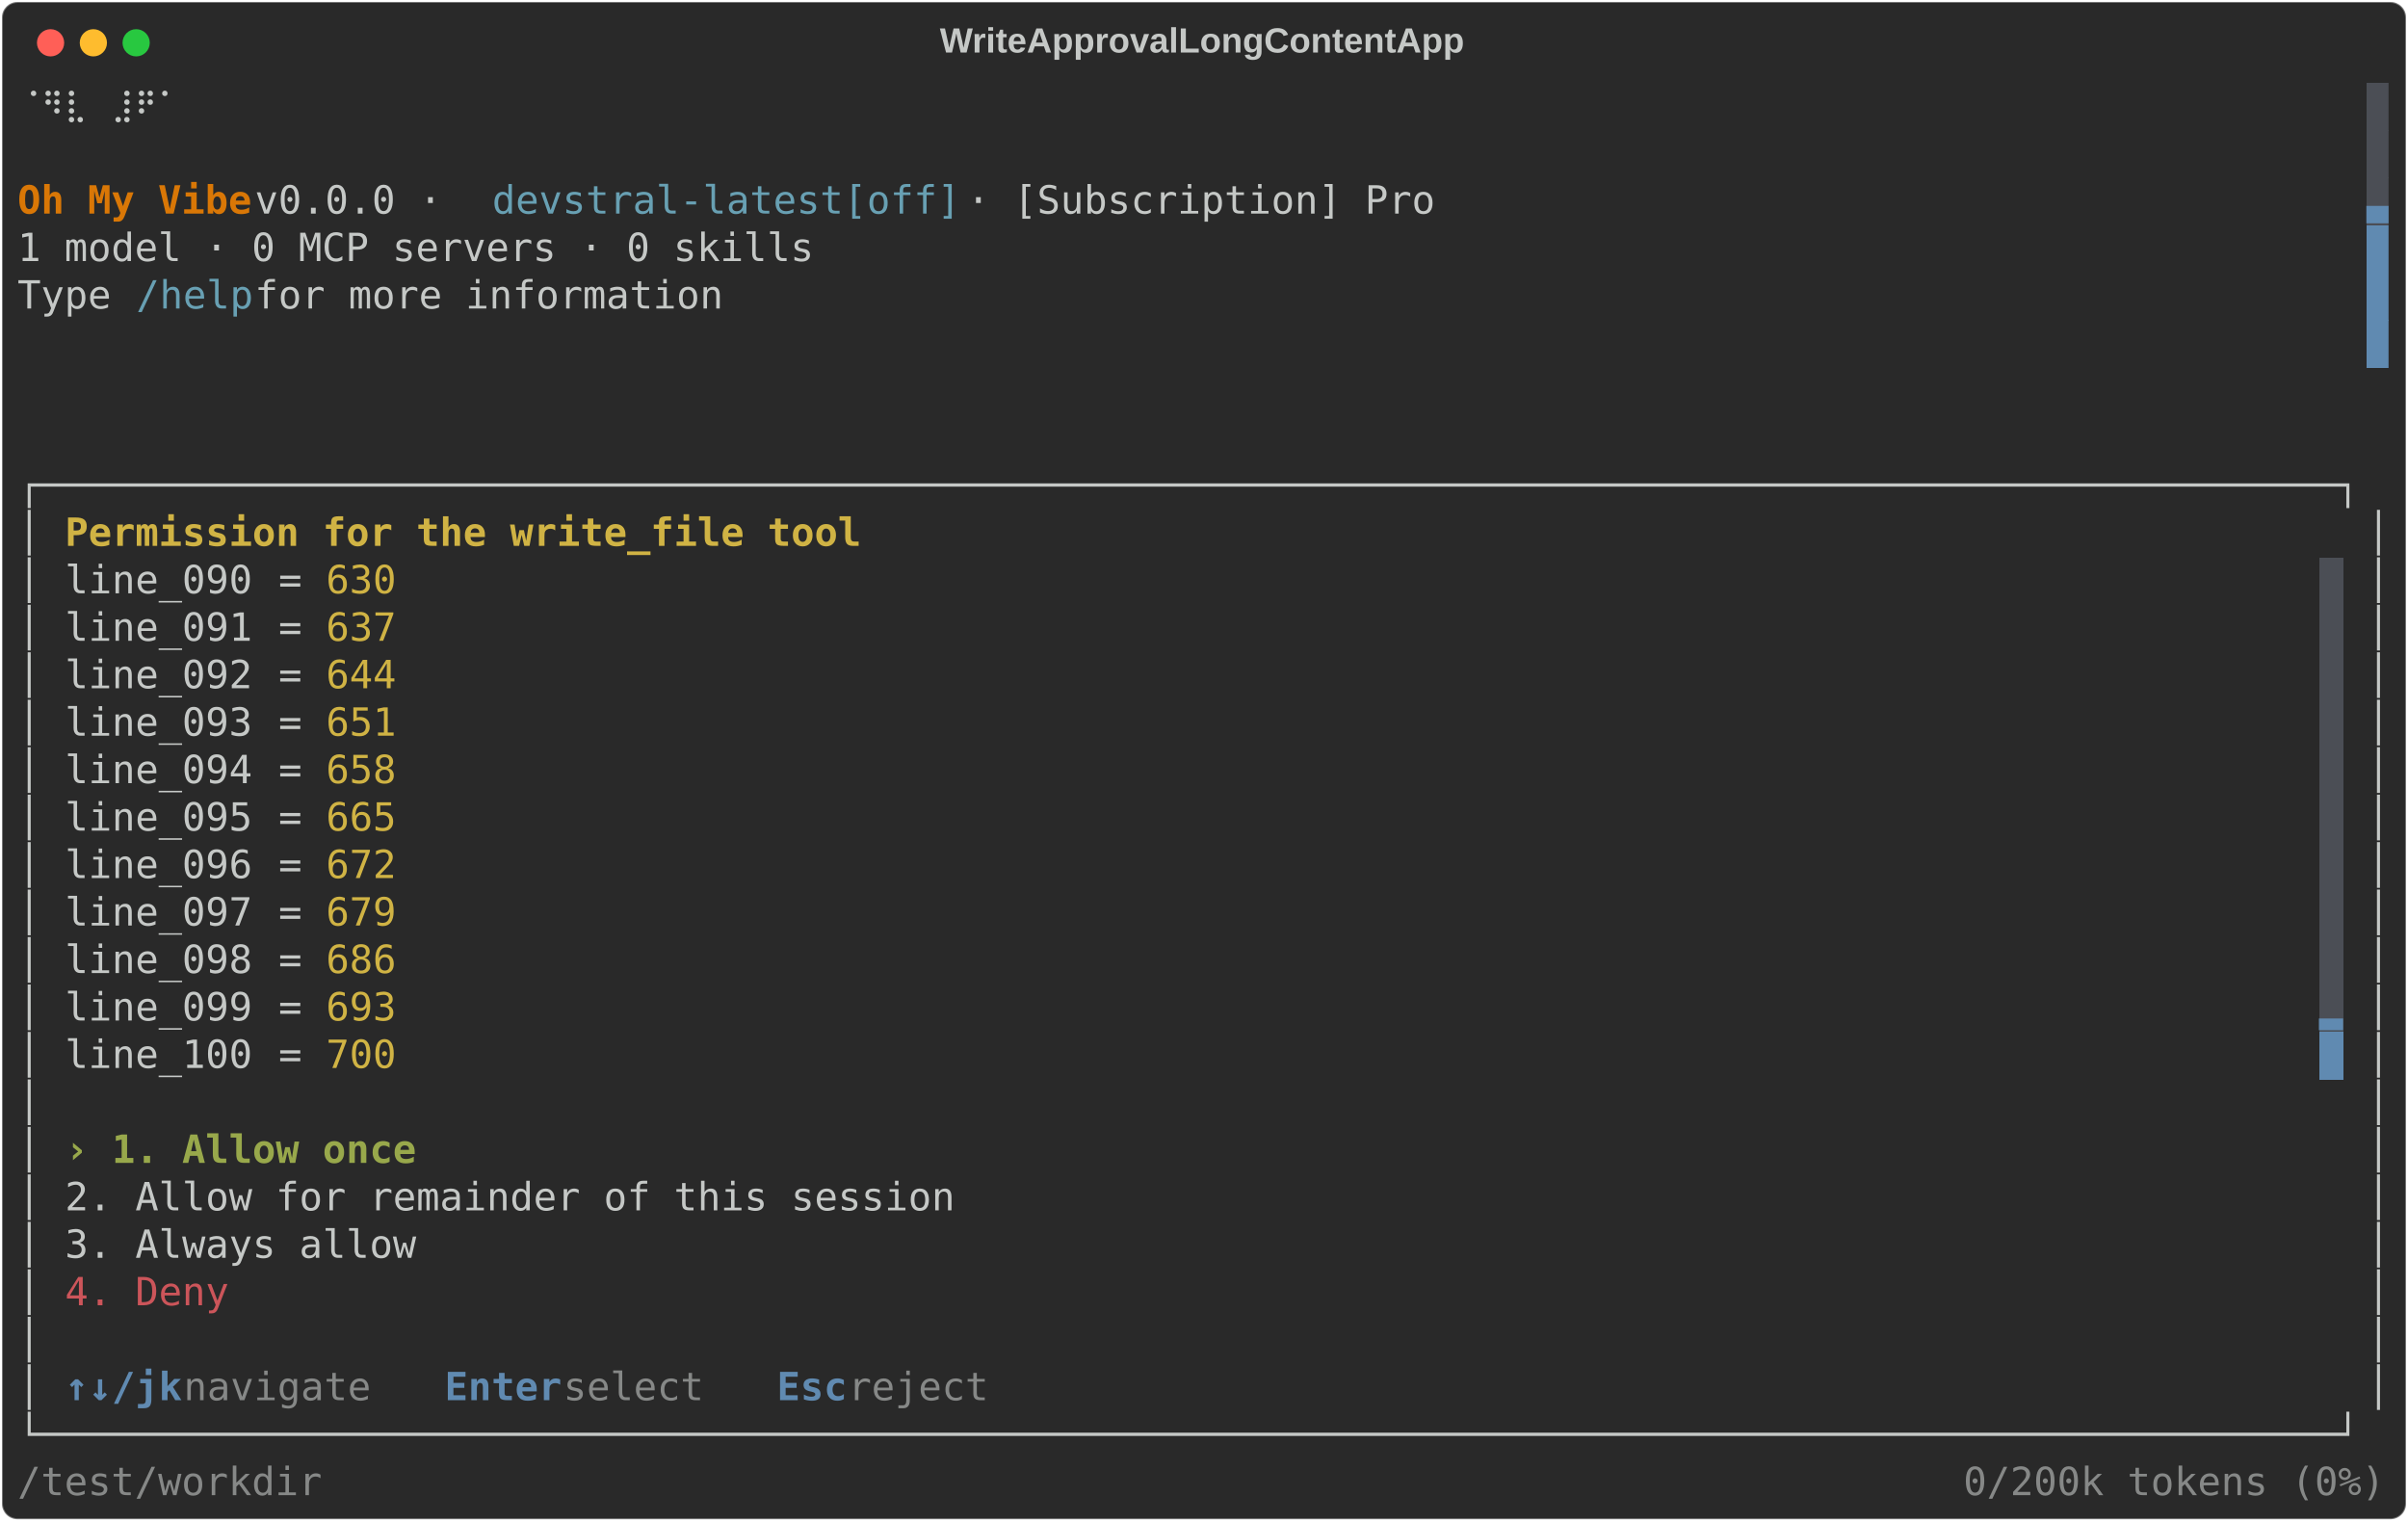
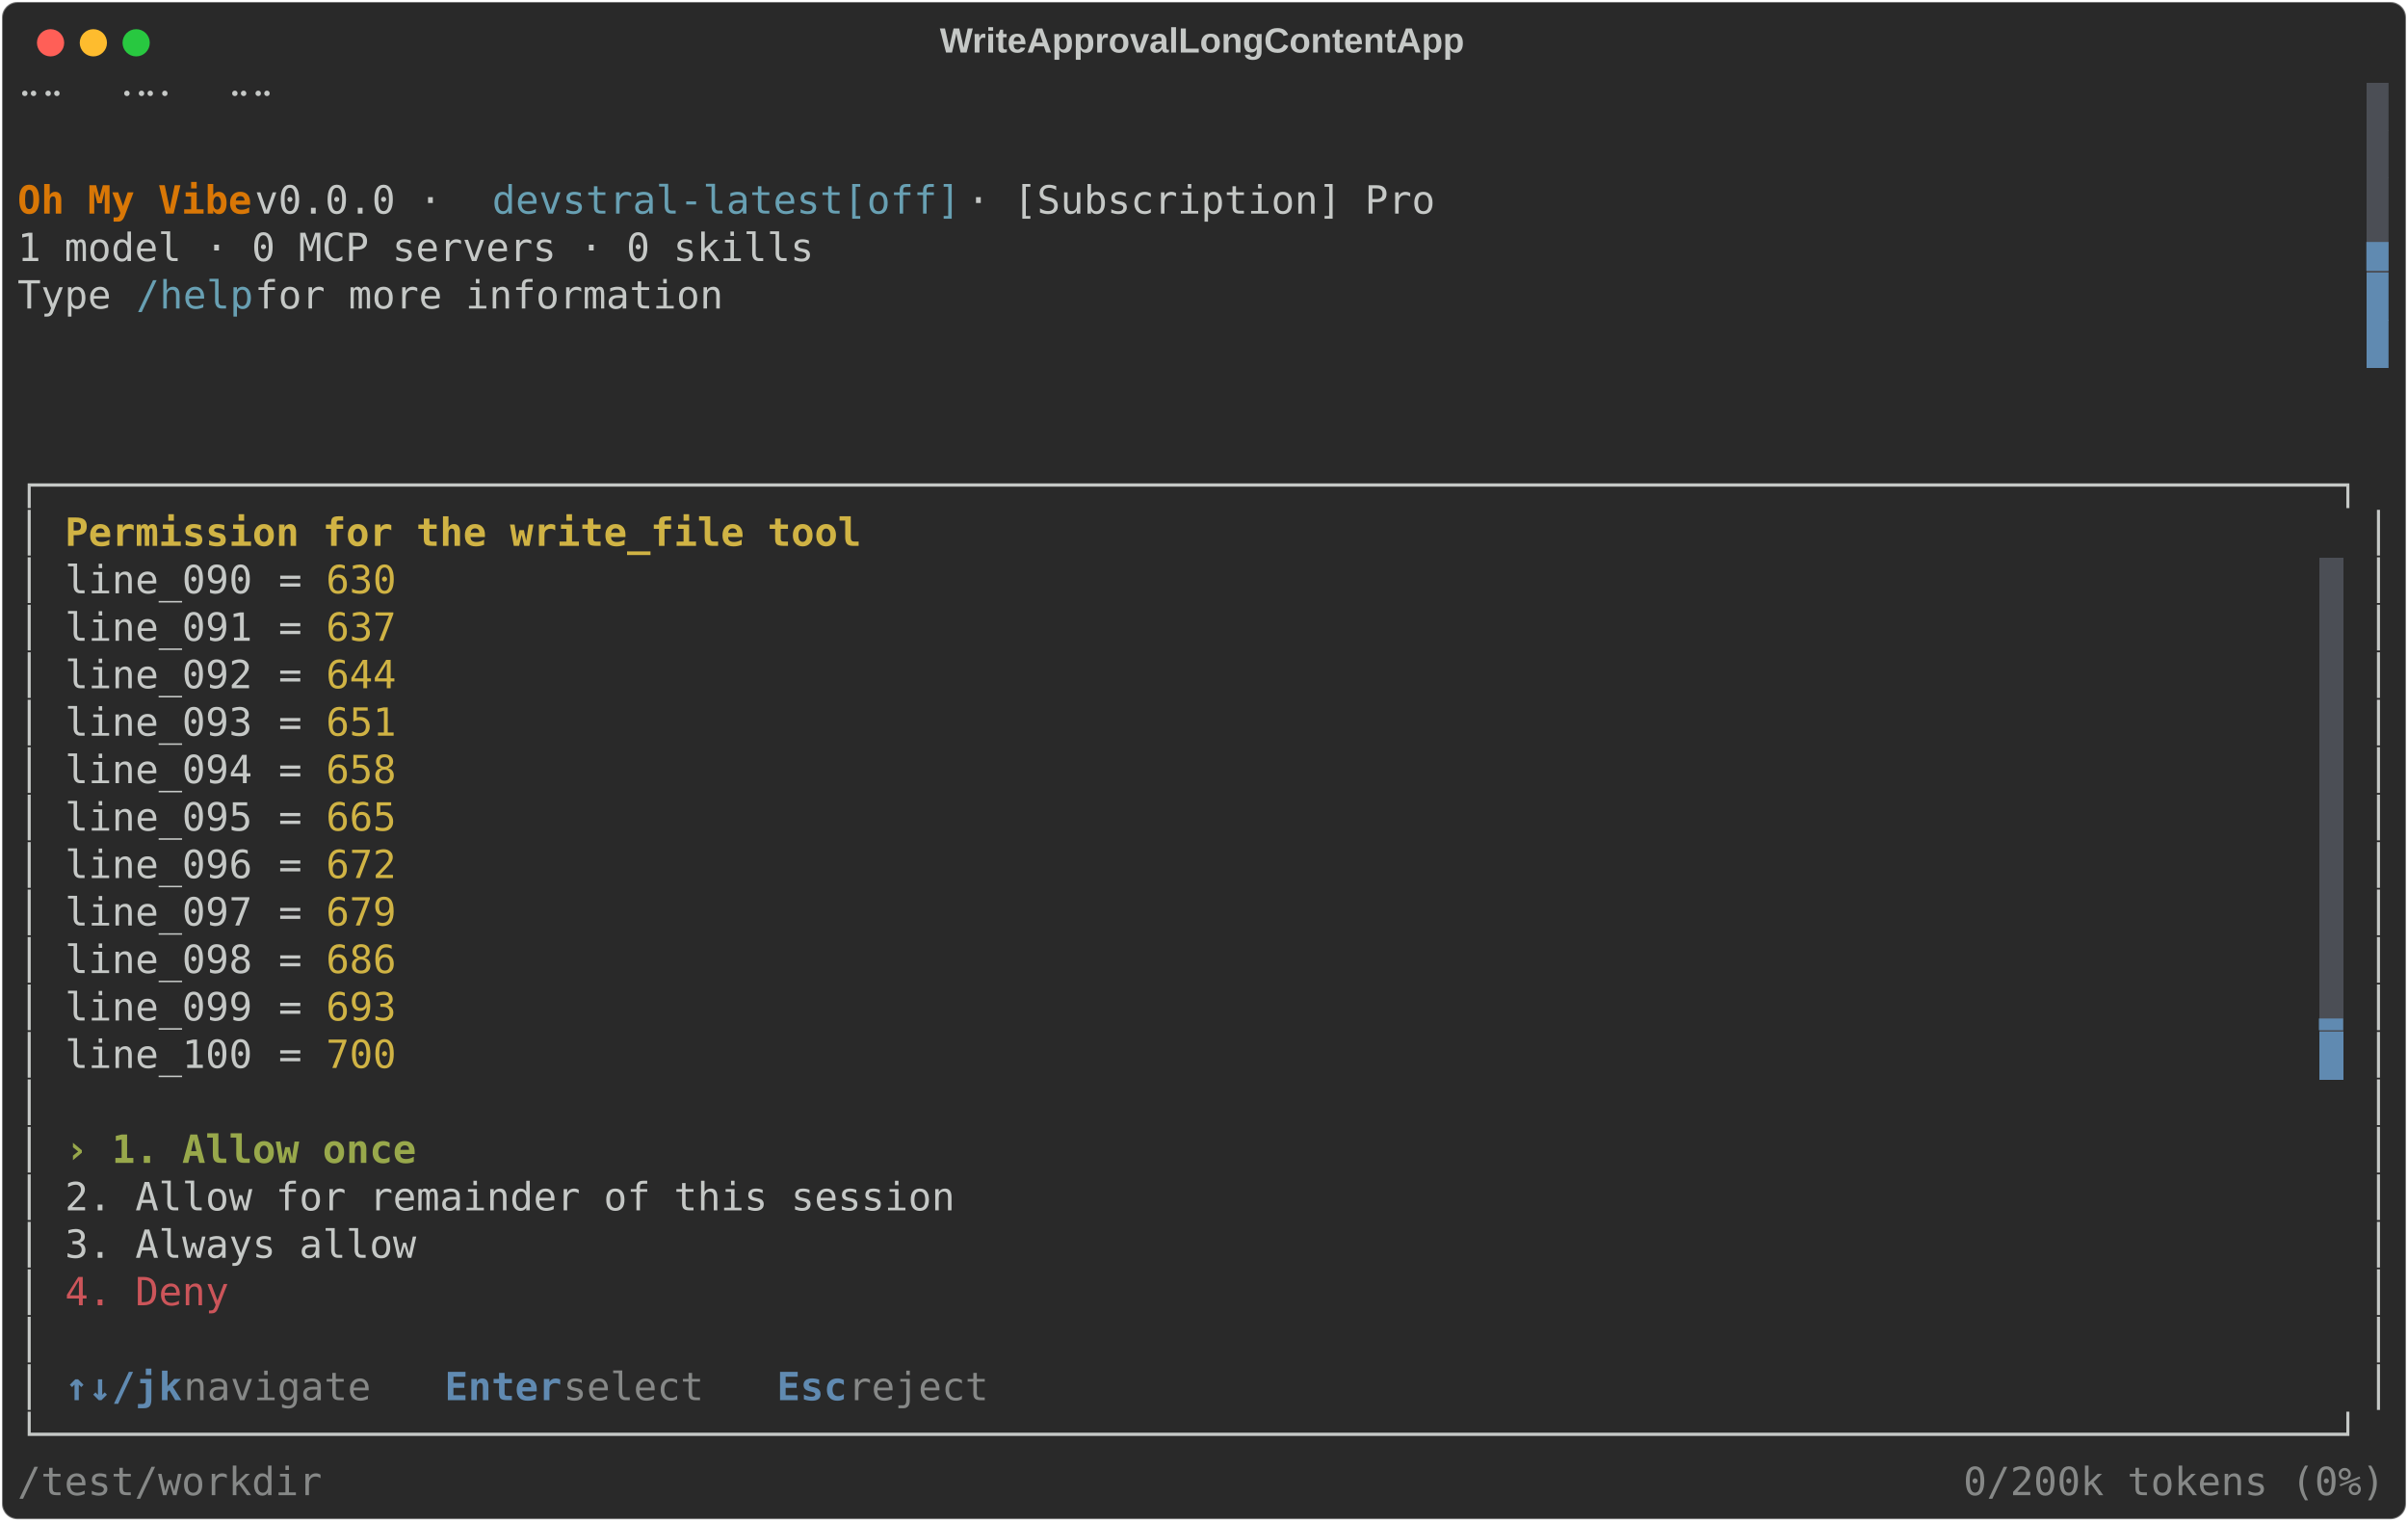
<svg xmlns="http://www.w3.org/2000/svg" class="rich-terminal" viewBox="0 0 1238 782.0">
  <style>

    @font-face {
        font-family: "Fira Code";
        src: local("FiraCode-Regular"),
                url("https://cdnjs.cloudflare.com/ajax/libs/firacode/6.2.0/woff2/FiraCode-Regular.woff2") format("woff2"),
                url("https://cdnjs.cloudflare.com/ajax/libs/firacode/6.2.0/woff/FiraCode-Regular.woff") format("woff");
        font-style: normal;
        font-weight: 400;
    }
    @font-face {
        font-family: "Fira Code";
        src: local("FiraCode-Bold"),
                url("https://cdnjs.cloudflare.com/ajax/libs/firacode/6.2.0/woff2/FiraCode-Bold.woff2") format("woff2"),
                url("https://cdnjs.cloudflare.com/ajax/libs/firacode/6.2.0/woff/FiraCode-Bold.woff") format("woff");
        font-style: bold;
        font-weight: 700;
    }

    .terminal-matrix {
        font-family: Fira Code, monospace;
        font-size: 20px;
        line-height: 24.4px;
        font-variant-east-asian: full-width;
    }

    .terminal-title {
        font-size: 18px;
        font-weight: bold;
        font-family: arial;
    }

    .terminal-r1 { fill: #c5c8c6 }
.terminal-r2 { fill: #d97706;font-weight: bold }
.terminal-r3 { fill: #68a0b3 }
.terminal-r4 { fill: #608ab1 }
.terminal-r5 { fill: #292929 }
.terminal-r6 { fill: #d0b344;font-weight: bold }
.terminal-r7 { fill: #d0b344 }
.terminal-r8 { fill: #98a84b;font-weight: bold }
.terminal-r9 { fill: #cc555a }
.terminal-r10 { fill: #608ab1;font-weight: bold }
.terminal-r11 { fill: #868887 }
    </style>
  <defs>
    <clipPath id="terminal-clip-terminal">
      <rect x="0" y="0" width="1219.0" height="731.0" />
    </clipPath>
    <clipPath id="terminal-line-0">
      <rect x="0" y="1.5" width="1220" height="24.65" />
    </clipPath>
    <clipPath id="terminal-line-1">
      <rect x="0" y="25.9" width="1220" height="24.65" />
    </clipPath>
    <clipPath id="terminal-line-2">
      <rect x="0" y="50.3" width="1220" height="24.65" />
    </clipPath>
    <clipPath id="terminal-line-3">
      <rect x="0" y="74.7" width="1220" height="24.65" />
    </clipPath>
    <clipPath id="terminal-line-4">
      <rect x="0" y="99.1" width="1220" height="24.65" />
    </clipPath>
    <clipPath id="terminal-line-5">
      <rect x="0" y="123.5" width="1220" height="24.65" />
    </clipPath>
    <clipPath id="terminal-line-6">
      <rect x="0" y="147.9" width="1220" height="24.65" />
    </clipPath>
    <clipPath id="terminal-line-7">
      <rect x="0" y="172.3" width="1220" height="24.65" />
    </clipPath>
    <clipPath id="terminal-line-8">
      <rect x="0" y="196.7" width="1220" height="24.65" />
    </clipPath>
    <clipPath id="terminal-line-9">
      <rect x="0" y="221.1" width="1220" height="24.65" />
    </clipPath>
    <clipPath id="terminal-line-10">
      <rect x="0" y="245.5" width="1220" height="24.65" />
    </clipPath>
    <clipPath id="terminal-line-11">
      <rect x="0" y="269.9" width="1220" height="24.65" />
    </clipPath>
    <clipPath id="terminal-line-12">
      <rect x="0" y="294.3" width="1220" height="24.65" />
    </clipPath>
    <clipPath id="terminal-line-13">
      <rect x="0" y="318.7" width="1220" height="24.65" />
    </clipPath>
    <clipPath id="terminal-line-14">
      <rect x="0" y="343.1" width="1220" height="24.65" />
    </clipPath>
    <clipPath id="terminal-line-15">
      <rect x="0" y="367.5" width="1220" height="24.65" />
    </clipPath>
    <clipPath id="terminal-line-16">
      <rect x="0" y="391.9" width="1220" height="24.65" />
    </clipPath>
    <clipPath id="terminal-line-17">
      <rect x="0" y="416.3" width="1220" height="24.65" />
    </clipPath>
    <clipPath id="terminal-line-18">
      <rect x="0" y="440.7" width="1220" height="24.65" />
    </clipPath>
    <clipPath id="terminal-line-19">
      <rect x="0" y="465.1" width="1220" height="24.65" />
    </clipPath>
    <clipPath id="terminal-line-20">
      <rect x="0" y="489.5" width="1220" height="24.65" />
    </clipPath>
    <clipPath id="terminal-line-21">
      <rect x="0" y="513.9" width="1220" height="24.65" />
    </clipPath>
    <clipPath id="terminal-line-22">
      <rect x="0" y="538.3" width="1220" height="24.65" />
    </clipPath>
    <clipPath id="terminal-line-23">
      <rect x="0" y="562.7" width="1220" height="24.65" />
    </clipPath>
    <clipPath id="terminal-line-24">
      <rect x="0" y="587.1" width="1220" height="24.65" />
    </clipPath>
    <clipPath id="terminal-line-25">
      <rect x="0" y="611.5" width="1220" height="24.65" />
    </clipPath>
    <clipPath id="terminal-line-26">
      <rect x="0" y="635.9" width="1220" height="24.65" />
    </clipPath>
    <clipPath id="terminal-line-27">
      <rect x="0" y="660.3" width="1220" height="24.65" />
    </clipPath>
    <clipPath id="terminal-line-28">
      <rect x="0" y="684.7" width="1220" height="24.65" />
    </clipPath>
  </defs>
  <rect fill="#292929" stroke="rgba(255,255,255,0.35)" stroke-width="1" x="1" y="1" width="1236" height="780" rx="8" />
  <text class="terminal-title" fill="#c5c8c6" text-anchor="middle" x="618" y="27">WriteApprovalLongContentApp</text>
  <g transform="translate(26,22)">
    <circle cx="0" cy="0" r="7" fill="#ff5f57" />
    <circle cx="22" cy="0" r="7" fill="#febc2e" />
    <circle cx="44" cy="0" r="7" fill="#28c840" />
  </g>
  <g transform="translate(9, 41)" clip-path="url(#terminal-clip-terminal)">
    <rect fill="#4b4e55" x="1207.8" y="1.5" width="12.2" height="24.65" shape-rendering="crispEdges" />
    <rect fill="#4b4e55" x="1207.8" y="25.9" width="12.2" height="24.65" shape-rendering="crispEdges" />
    <rect fill="#4b4e55" x="1207.8" y="50.3" width="12.2" height="24.65" shape-rendering="crispEdges" />
-     <rect fill="#608ab1" x="1207.8" y="74.7" width="12.2" height="24.65" shape-rendering="crispEdges" />
+     <rect fill="#4b4e55" x="1207.8" y="74.7" width="12.2" height="24.65" shape-rendering="crispEdges" />
    <rect fill="#608ab1" x="1207.8" y="99.1" width="12.2" height="24.65" shape-rendering="crispEdges" />
    <rect fill="#608ab1" x="1207.8" y="123.5" width="12.2" height="24.65" shape-rendering="crispEdges" />
    <rect fill="#4b4e55" x="1183.4" y="245.5" width="12.2" height="24.65" shape-rendering="crispEdges" />
    <rect fill="#4b4e55" x="1183.4" y="269.9" width="12.2" height="24.65" shape-rendering="crispEdges" />
    <rect fill="#4b4e55" x="1183.4" y="294.3" width="12.2" height="24.65" shape-rendering="crispEdges" />
    <rect fill="#4b4e55" x="1183.4" y="318.7" width="12.2" height="24.65" shape-rendering="crispEdges" />
    <rect fill="#4b4e55" x="1183.4" y="343.1" width="12.2" height="24.65" shape-rendering="crispEdges" />
    <rect fill="#4b4e55" x="1183.4" y="367.5" width="12.2" height="24.65" shape-rendering="crispEdges" />
    <rect fill="#4b4e55" x="1183.4" y="391.9" width="12.2" height="24.65" shape-rendering="crispEdges" />
    <rect fill="#4b4e55" x="1183.4" y="416.3" width="12.2" height="24.65" shape-rendering="crispEdges" />
    <rect fill="#4b4e55" x="1183.4" y="440.7" width="12.2" height="24.65" shape-rendering="crispEdges" />
    <rect fill="#4b4e55" x="1183.4" y="465.1" width="12.2" height="24.65" shape-rendering="crispEdges" />
    <rect fill="#608ab1" x="1183.4" y="489.5" width="12.2" height="24.65" shape-rendering="crispEdges" />
    <g class="terminal-matrix">
-       <text class="terminal-r1" x="0" y="20" textLength="146.4" clip-path="url(#terminal-line-0)">  ⠈⠻⣇ ⣸⠟⠁   </text>
+       <text class="terminal-r1" x="0" y="20" textLength="219.6" clip-path="url(#terminal-line-0)">  ⠉⠉  ⠈⠉⠁  ⠉⠉     </text>
      <text class="terminal-r1" x="1220" y="20" textLength="12.2" clip-path="url(#terminal-line-0)">
</text>
      <text class="terminal-r1" x="1220" y="44.4" textLength="12.2" clip-path="url(#terminal-line-1)">
</text>
      <text class="terminal-r2" x="0" y="68.8" textLength="122" clip-path="url(#terminal-line-2)">Oh My Vibe</text>
      <text class="terminal-r1" x="122" y="68.8" textLength="122" clip-path="url(#terminal-line-2)"> v0.0.0 · </text>
      <text class="terminal-r3" x="244" y="68.8" textLength="244" clip-path="url(#terminal-line-2)">devstral-latest[off]</text>
      <text class="terminal-r1" x="488" y="68.8" textLength="256.2" clip-path="url(#terminal-line-2)"> · [Subscription] Pro</text>
-       <text class="terminal-r4" x="1207.8" y="68.8" textLength="12.2" clip-path="url(#terminal-line-2)">▃</text>
      <text class="terminal-r1" x="1220" y="68.8" textLength="12.2" clip-path="url(#terminal-line-2)">
</text>
      <text class="terminal-r1" x="0" y="93.2" textLength="414.8" clip-path="url(#terminal-line-3)">1 model · 0 MCP servers · 0 skills</text>
+       <text class="terminal-r4" x="1207.8" y="93.2" textLength="12.2" clip-path="url(#terminal-line-3)">▅</text>
      <text class="terminal-r1" x="1220" y="93.2" textLength="12.2" clip-path="url(#terminal-line-3)">
</text>
      <text class="terminal-r1" x="0" y="117.6" textLength="61" clip-path="url(#terminal-line-4)">Type </text>
      <text class="terminal-r3" x="61" y="117.6" textLength="61" clip-path="url(#terminal-line-4)">/help</text>
      <text class="terminal-r1" x="122" y="117.6" textLength="256.2" clip-path="url(#terminal-line-4)"> for more information</text>
      <text class="terminal-r1" x="1220" y="117.6" textLength="12.2" clip-path="url(#terminal-line-4)">
</text>
      <text class="terminal-r1" x="1220" y="142" textLength="12.2" clip-path="url(#terminal-line-5)">
</text>
      <text class="terminal-r1" x="1220" y="166.4" textLength="12.2" clip-path="url(#terminal-line-6)">
</text>
      <text class="terminal-r1" x="1220" y="190.8" textLength="12.2" clip-path="url(#terminal-line-7)">
</text>
      <text class="terminal-r1" x="0" y="215.2" textLength="1220" clip-path="url(#terminal-line-8)">┌──────────────────────────────────────────────────────────────────────────────────────────────────┐</text>
      <text class="terminal-r1" x="1220" y="215.2" textLength="12.2" clip-path="url(#terminal-line-8)">
</text>
      <text class="terminal-r1" x="0" y="239.6" textLength="12.2" clip-path="url(#terminal-line-9)">│</text>
      <text class="terminal-r6" x="24.4" y="239.6" textLength="414.8" clip-path="url(#terminal-line-9)">Permission for the write_file tool</text>
      <text class="terminal-r1" x="1207.8" y="239.6" textLength="12.2" clip-path="url(#terminal-line-9)">│</text>
      <text class="terminal-r1" x="1220" y="239.6" textLength="12.2" clip-path="url(#terminal-line-9)">
</text>
      <text class="terminal-r1" x="0" y="264" textLength="12.2" clip-path="url(#terminal-line-10)">│</text>
      <text class="terminal-r1" x="24.4" y="264" textLength="97.6" clip-path="url(#terminal-line-10)">line_090</text>
      <text class="terminal-r1" x="134.2" y="264" textLength="12.2" clip-path="url(#terminal-line-10)">=</text>
      <text class="terminal-r7" x="158.6" y="264" textLength="36.6" clip-path="url(#terminal-line-10)">630</text>
      <text class="terminal-r1" x="1207.8" y="264" textLength="12.2" clip-path="url(#terminal-line-10)">│</text>
      <text class="terminal-r1" x="1220" y="264" textLength="12.2" clip-path="url(#terminal-line-10)">
</text>
      <text class="terminal-r1" x="0" y="288.4" textLength="12.2" clip-path="url(#terminal-line-11)">│</text>
      <text class="terminal-r1" x="24.4" y="288.4" textLength="97.6" clip-path="url(#terminal-line-11)">line_091</text>
      <text class="terminal-r1" x="134.2" y="288.4" textLength="12.2" clip-path="url(#terminal-line-11)">=</text>
      <text class="terminal-r7" x="158.6" y="288.4" textLength="36.6" clip-path="url(#terminal-line-11)">637</text>
      <text class="terminal-r1" x="1207.8" y="288.4" textLength="12.2" clip-path="url(#terminal-line-11)">│</text>
      <text class="terminal-r1" x="1220" y="288.4" textLength="12.2" clip-path="url(#terminal-line-11)">
</text>
      <text class="terminal-r1" x="0" y="312.8" textLength="12.2" clip-path="url(#terminal-line-12)">│</text>
      <text class="terminal-r1" x="24.4" y="312.8" textLength="97.6" clip-path="url(#terminal-line-12)">line_092</text>
      <text class="terminal-r1" x="134.2" y="312.8" textLength="12.2" clip-path="url(#terminal-line-12)">=</text>
      <text class="terminal-r7" x="158.6" y="312.8" textLength="36.6" clip-path="url(#terminal-line-12)">644</text>
      <text class="terminal-r1" x="1207.8" y="312.8" textLength="12.2" clip-path="url(#terminal-line-12)">│</text>
      <text class="terminal-r1" x="1220" y="312.8" textLength="12.2" clip-path="url(#terminal-line-12)">
</text>
      <text class="terminal-r1" x="0" y="337.2" textLength="12.2" clip-path="url(#terminal-line-13)">│</text>
      <text class="terminal-r1" x="24.4" y="337.2" textLength="97.6" clip-path="url(#terminal-line-13)">line_093</text>
      <text class="terminal-r1" x="134.2" y="337.2" textLength="12.2" clip-path="url(#terminal-line-13)">=</text>
      <text class="terminal-r7" x="158.6" y="337.2" textLength="36.6" clip-path="url(#terminal-line-13)">651</text>
      <text class="terminal-r1" x="1207.8" y="337.2" textLength="12.2" clip-path="url(#terminal-line-13)">│</text>
      <text class="terminal-r1" x="1220" y="337.2" textLength="12.2" clip-path="url(#terminal-line-13)">
</text>
      <text class="terminal-r1" x="0" y="361.6" textLength="12.2" clip-path="url(#terminal-line-14)">│</text>
      <text class="terminal-r1" x="24.4" y="361.6" textLength="97.6" clip-path="url(#terminal-line-14)">line_094</text>
      <text class="terminal-r1" x="134.2" y="361.6" textLength="12.2" clip-path="url(#terminal-line-14)">=</text>
      <text class="terminal-r7" x="158.6" y="361.6" textLength="36.6" clip-path="url(#terminal-line-14)">658</text>
      <text class="terminal-r1" x="1207.8" y="361.6" textLength="12.2" clip-path="url(#terminal-line-14)">│</text>
      <text class="terminal-r1" x="1220" y="361.6" textLength="12.2" clip-path="url(#terminal-line-14)">
</text>
      <text class="terminal-r1" x="0" y="386" textLength="12.2" clip-path="url(#terminal-line-15)">│</text>
      <text class="terminal-r1" x="24.4" y="386" textLength="97.6" clip-path="url(#terminal-line-15)">line_095</text>
      <text class="terminal-r1" x="134.2" y="386" textLength="12.2" clip-path="url(#terminal-line-15)">=</text>
      <text class="terminal-r7" x="158.6" y="386" textLength="36.6" clip-path="url(#terminal-line-15)">665</text>
      <text class="terminal-r1" x="1207.8" y="386" textLength="12.2" clip-path="url(#terminal-line-15)">│</text>
      <text class="terminal-r1" x="1220" y="386" textLength="12.2" clip-path="url(#terminal-line-15)">
</text>
      <text class="terminal-r1" x="0" y="410.4" textLength="12.2" clip-path="url(#terminal-line-16)">│</text>
      <text class="terminal-r1" x="24.4" y="410.4" textLength="97.6" clip-path="url(#terminal-line-16)">line_096</text>
      <text class="terminal-r1" x="134.2" y="410.4" textLength="12.2" clip-path="url(#terminal-line-16)">=</text>
      <text class="terminal-r7" x="158.6" y="410.4" textLength="36.6" clip-path="url(#terminal-line-16)">672</text>
      <text class="terminal-r1" x="1207.8" y="410.4" textLength="12.2" clip-path="url(#terminal-line-16)">│</text>
      <text class="terminal-r1" x="1220" y="410.4" textLength="12.2" clip-path="url(#terminal-line-16)">
</text>
      <text class="terminal-r1" x="0" y="434.8" textLength="12.2" clip-path="url(#terminal-line-17)">│</text>
      <text class="terminal-r1" x="24.4" y="434.8" textLength="97.6" clip-path="url(#terminal-line-17)">line_097</text>
      <text class="terminal-r1" x="134.2" y="434.8" textLength="12.2" clip-path="url(#terminal-line-17)">=</text>
      <text class="terminal-r7" x="158.6" y="434.8" textLength="36.6" clip-path="url(#terminal-line-17)">679</text>
      <text class="terminal-r1" x="1207.8" y="434.8" textLength="12.2" clip-path="url(#terminal-line-17)">│</text>
      <text class="terminal-r1" x="1220" y="434.8" textLength="12.2" clip-path="url(#terminal-line-17)">
</text>
      <text class="terminal-r1" x="0" y="459.2" textLength="12.2" clip-path="url(#terminal-line-18)">│</text>
      <text class="terminal-r1" x="24.4" y="459.2" textLength="97.6" clip-path="url(#terminal-line-18)">line_098</text>
      <text class="terminal-r1" x="134.2" y="459.2" textLength="12.2" clip-path="url(#terminal-line-18)">=</text>
      <text class="terminal-r7" x="158.6" y="459.2" textLength="36.6" clip-path="url(#terminal-line-18)">686</text>
      <text class="terminal-r1" x="1207.8" y="459.2" textLength="12.2" clip-path="url(#terminal-line-18)">│</text>
      <text class="terminal-r1" x="1220" y="459.2" textLength="12.2" clip-path="url(#terminal-line-18)">
</text>
      <text class="terminal-r1" x="0" y="483.6" textLength="12.2" clip-path="url(#terminal-line-19)">│</text>
      <text class="terminal-r1" x="24.4" y="483.6" textLength="97.6" clip-path="url(#terminal-line-19)">line_099</text>
      <text class="terminal-r1" x="134.2" y="483.6" textLength="12.2" clip-path="url(#terminal-line-19)">=</text>
      <text class="terminal-r7" x="158.6" y="483.6" textLength="36.6" clip-path="url(#terminal-line-19)">693</text>
      <text class="terminal-r4" x="1183.4" y="483.6" textLength="12.2" clip-path="url(#terminal-line-19)">▂</text>
      <text class="terminal-r1" x="1207.8" y="483.6" textLength="12.2" clip-path="url(#terminal-line-19)">│</text>
      <text class="terminal-r1" x="1220" y="483.6" textLength="12.2" clip-path="url(#terminal-line-19)">
</text>
      <text class="terminal-r1" x="0" y="508" textLength="12.2" clip-path="url(#terminal-line-20)">│</text>
      <text class="terminal-r1" x="24.4" y="508" textLength="97.6" clip-path="url(#terminal-line-20)">line_100</text>
      <text class="terminal-r1" x="134.2" y="508" textLength="12.2" clip-path="url(#terminal-line-20)">=</text>
      <text class="terminal-r7" x="158.6" y="508" textLength="36.6" clip-path="url(#terminal-line-20)">700</text>
      <text class="terminal-r1" x="1207.8" y="508" textLength="12.2" clip-path="url(#terminal-line-20)">│</text>
      <text class="terminal-r1" x="1220" y="508" textLength="12.2" clip-path="url(#terminal-line-20)">
</text>
      <text class="terminal-r1" x="0" y="532.4" textLength="12.2" clip-path="url(#terminal-line-21)">│</text>
      <text class="terminal-r1" x="1207.8" y="532.4" textLength="12.2" clip-path="url(#terminal-line-21)">│</text>
      <text class="terminal-r1" x="1220" y="532.4" textLength="12.2" clip-path="url(#terminal-line-21)">
</text>
      <text class="terminal-r1" x="0" y="556.8" textLength="12.2" clip-path="url(#terminal-line-22)">│</text>
      <text class="terminal-r8" x="24.4" y="556.8" textLength="183" clip-path="url(#terminal-line-22)">› 1. Allow once</text>
      <text class="terminal-r1" x="1207.8" y="556.8" textLength="12.2" clip-path="url(#terminal-line-22)">│</text>
      <text class="terminal-r1" x="1220" y="556.8" textLength="12.2" clip-path="url(#terminal-line-22)">
</text>
      <text class="terminal-r1" x="0" y="581.2" textLength="12.2" clip-path="url(#terminal-line-23)">│</text>
      <text class="terminal-r1" x="24.4" y="581.2" textLength="488" clip-path="url(#terminal-line-23)">  2. Allow for remainder of this session</text>
      <text class="terminal-r1" x="1207.8" y="581.2" textLength="12.2" clip-path="url(#terminal-line-23)">│</text>
      <text class="terminal-r1" x="1220" y="581.2" textLength="12.2" clip-path="url(#terminal-line-23)">
</text>
      <text class="terminal-r1" x="0" y="605.6" textLength="12.2" clip-path="url(#terminal-line-24)">│</text>
      <text class="terminal-r1" x="24.4" y="605.6" textLength="207.4" clip-path="url(#terminal-line-24)">  3. Always allow</text>
      <text class="terminal-r1" x="1207.8" y="605.6" textLength="12.2" clip-path="url(#terminal-line-24)">│</text>
      <text class="terminal-r1" x="1220" y="605.6" textLength="12.2" clip-path="url(#terminal-line-24)">
</text>
      <text class="terminal-r1" x="0" y="630" textLength="12.2" clip-path="url(#terminal-line-25)">│</text>
      <text class="terminal-r9" x="24.4" y="630" textLength="109.8" clip-path="url(#terminal-line-25)">  4. Deny</text>
      <text class="terminal-r1" x="1207.8" y="630" textLength="12.2" clip-path="url(#terminal-line-25)">│</text>
      <text class="terminal-r1" x="1220" y="630" textLength="12.2" clip-path="url(#terminal-line-25)">
</text>
      <text class="terminal-r1" x="0" y="654.4" textLength="12.2" clip-path="url(#terminal-line-26)">│</text>
      <text class="terminal-r1" x="1207.8" y="654.4" textLength="12.2" clip-path="url(#terminal-line-26)">│</text>
      <text class="terminal-r1" x="1220" y="654.4" textLength="12.2" clip-path="url(#terminal-line-26)">
</text>
      <text class="terminal-r1" x="0" y="678.8" textLength="12.2" clip-path="url(#terminal-line-27)">│</text>
      <text class="terminal-r10" x="24.4" y="678.8" textLength="61" clip-path="url(#terminal-line-27)">↑↓/jk</text>
      <text class="terminal-r11" x="85.4" y="678.8" textLength="134.2" clip-path="url(#terminal-line-27)"> navigate  </text>
      <text class="terminal-r10" x="219.6" y="678.8" textLength="61" clip-path="url(#terminal-line-27)">Enter</text>
      <text class="terminal-r11" x="280.6" y="678.8" textLength="109.8" clip-path="url(#terminal-line-27)"> select  </text>
      <text class="terminal-r10" x="390.4" y="678.8" textLength="36.6" clip-path="url(#terminal-line-27)">Esc</text>
      <text class="terminal-r11" x="427" y="678.8" textLength="85.4" clip-path="url(#terminal-line-27)"> reject</text>
      <text class="terminal-r1" x="1207.8" y="678.8" textLength="12.2" clip-path="url(#terminal-line-27)">│</text>
      <text class="terminal-r1" x="1220" y="678.8" textLength="12.2" clip-path="url(#terminal-line-27)">
</text>
      <text class="terminal-r1" x="0" y="703.2" textLength="1220" clip-path="url(#terminal-line-28)">└──────────────────────────────────────────────────────────────────────────────────────────────────┘</text>
      <text class="terminal-r1" x="1220" y="703.2" textLength="12.2" clip-path="url(#terminal-line-28)">
</text>
      <text class="terminal-r11" x="0" y="727.6" textLength="158.6" clip-path="url(#terminal-line-29)">/test/workdir</text>
      <text class="terminal-r11" x="1000.4" y="727.6" textLength="219.6" clip-path="url(#terminal-line-29)">0/200k tokens (0%)</text>
    </g>
  </g>
</svg>
